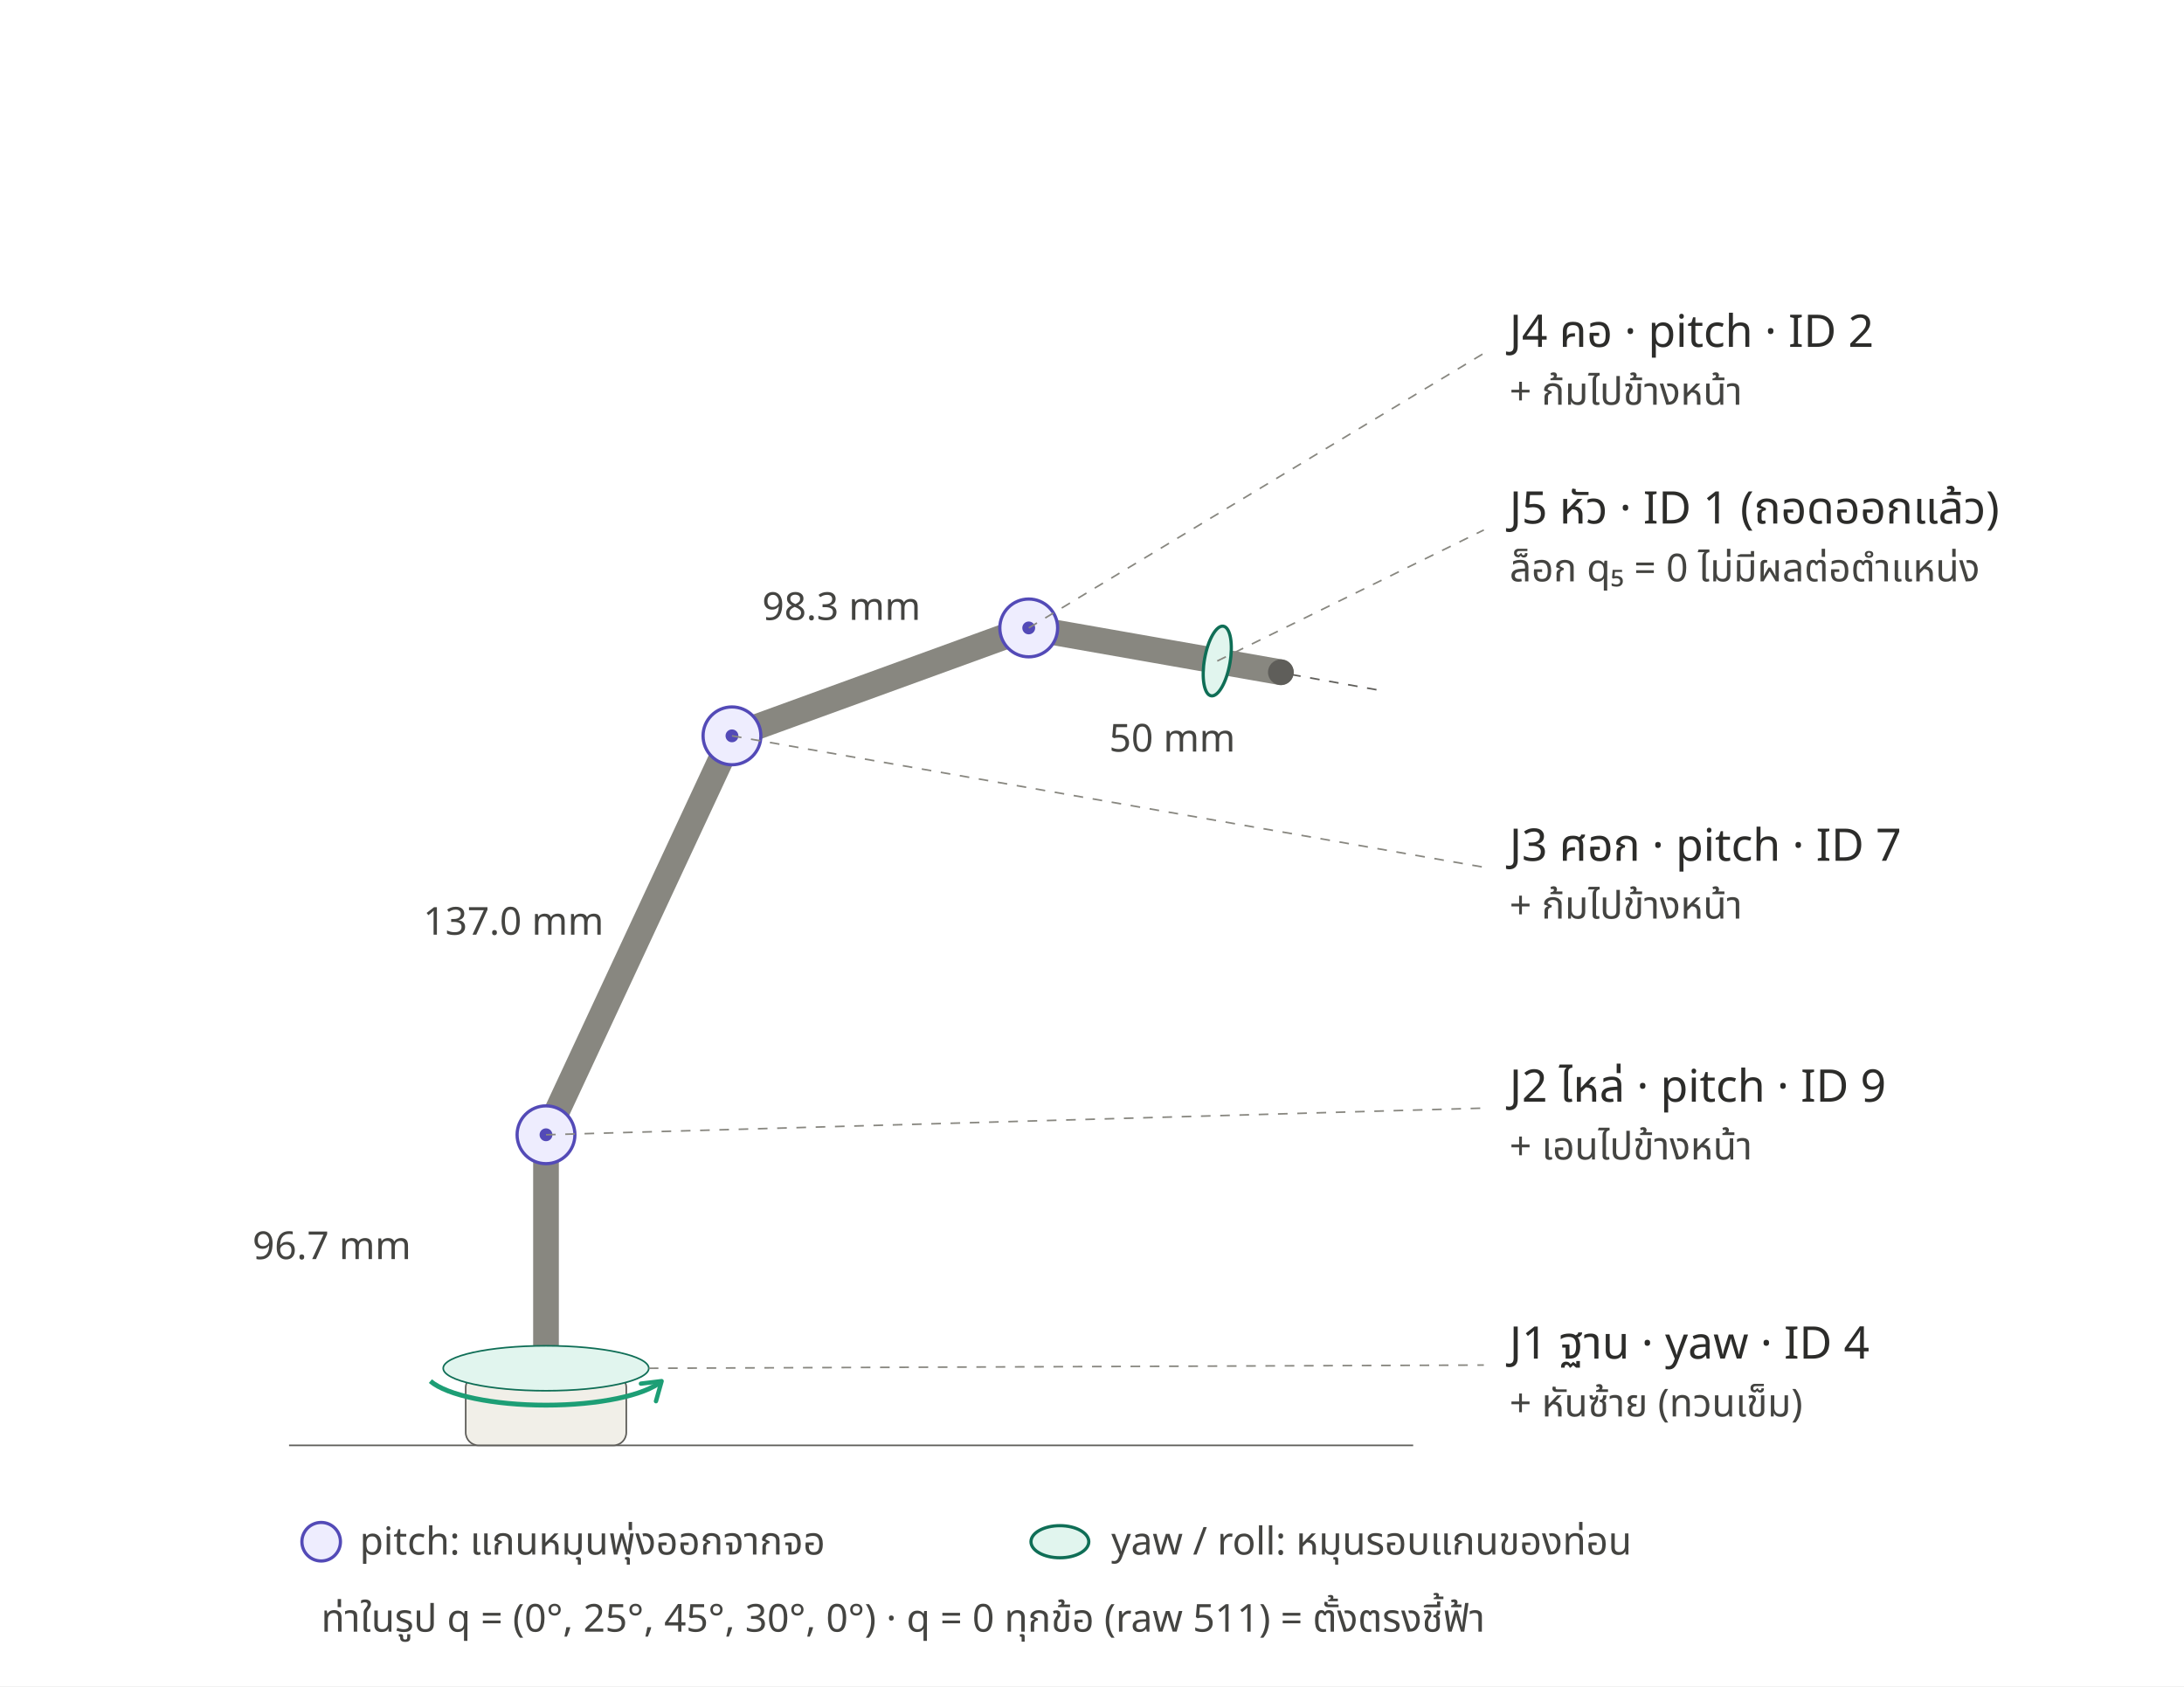
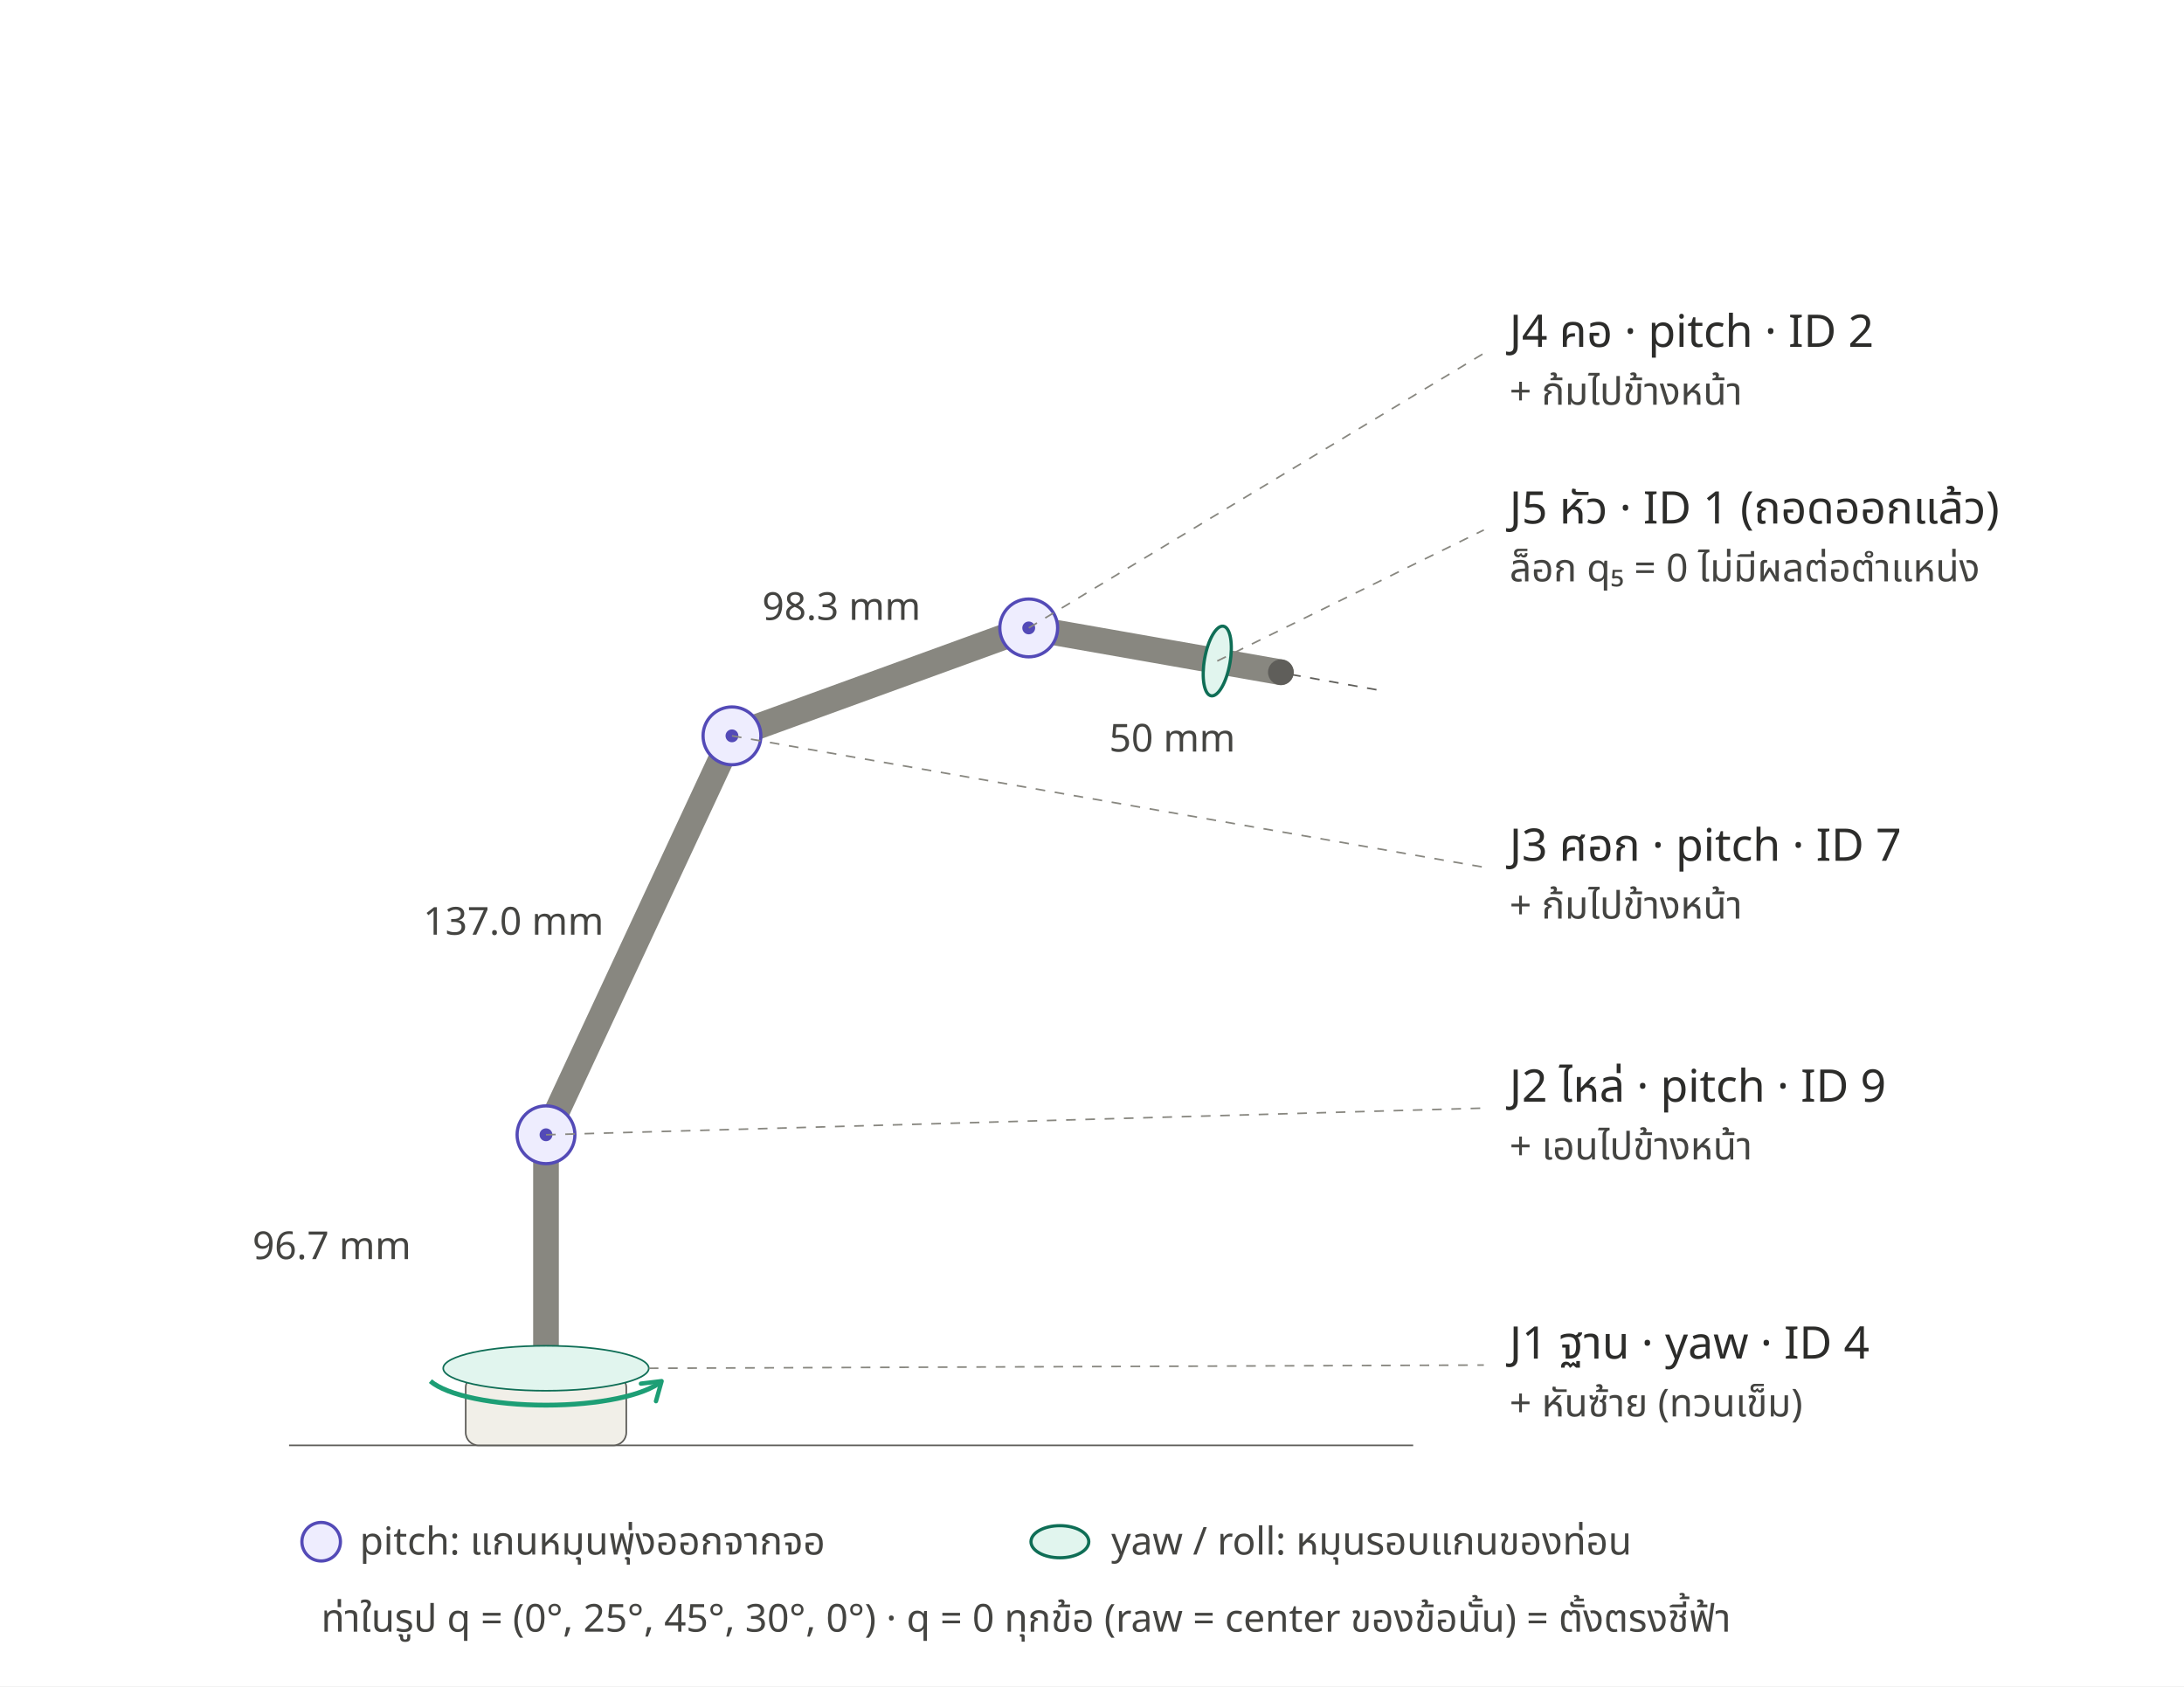
<svg xmlns="http://www.w3.org/2000/svg" width="680" height="525" viewBox="0 0 680 525" role="img">
  <style>
text{font-family:'Sarabun','Noto Sans Thai','Leelawadee UI','Tahoma',sans-serif}
.t{font-size:14px;fill:#2C2C2A}.ts{font-size:12px;fill:#444441}.th{font-size:14px;font-weight:500;fill:#2C2C2A}
.c-purple{fill:#EEEDFE;stroke:#534AB7}.c-teal{fill:#E1F5EE;stroke:#0F6E56}.c-gray{fill:#F1EFE8;stroke:#5F5E5A}
.leader{stroke:#888780;stroke-width:0.5;stroke-dasharray:3 3;fill:none}
</style>
  <rect width="680" height="525" fill="#FFFFFF" />
  <defs>
    <marker id="arrow" viewBox="0 0 10 10" refX="8" refY="5" markerWidth="6" markerHeight="6" orient="auto-start-reverse">
      <path d="M2 1L8 5L2 9" fill="none" stroke="context-stroke" stroke-width="1.5" stroke-linecap="round" stroke-linejoin="round" />
    </marker>
  </defs>
  <line x1="90" y1="450" x2="440" y2="450" stroke="#5F5E5A" stroke-width="0.5" />
  <rect class="c-gray" x="145" y="428" width="50" height="22" rx="4" stroke-width="0.5" />
  <path d="M134 430 A38 11 0 0 0 206 430" fill="none" stroke="#1D9E75" stroke-width="1.5" marker-end="url(#arrow)" />
  <line x1="170" y1="426" x2="170" y2="353.3" stroke="#888780" stroke-width="8" stroke-linecap="round" />
  <line x1="170" y1="353.3" x2="227.9" y2="229.1" stroke="#888780" stroke-width="8" stroke-linecap="round" />
  <line x1="227.9" y1="229.1" x2="320.3" y2="195.5" stroke="#888780" stroke-width="8" stroke-linecap="round" />
  <line x1="320.3" y1="195.5" x2="398.8" y2="209.3" stroke="#888780" stroke-width="8" stroke-linecap="round" />
  <line x1="402" y1="210" x2="430" y2="215" stroke="#5F5E5A" stroke-width="0.5" stroke-dasharray="3 3" />
  <ellipse class="c-teal" cx="170" cy="426" rx="32" ry="7" stroke-width="0.5" />
  <circle class="c-purple" cx="170" cy="353.3" r="9" stroke-width="1" />
  <circle cx="170" cy="353.3" r="2" fill="#534AB7" />
  <circle class="c-purple" cx="227.9" cy="229.1" r="9" stroke-width="1" />
  <circle cx="227.9" cy="229.1" r="2" fill="#534AB7" />
  <circle class="c-purple" cx="320.3" cy="195.5" r="9" stroke-width="1" />
  <circle cx="320.3" cy="195.5" r="2" fill="#534AB7" />
  <ellipse class="c-teal" cx="379" cy="205.8" rx="4" ry="11" stroke-width="1" transform="rotate(10 379 205.8)" />
  <circle cx="398.8" cy="209.3" r="4" fill="#5F5E5A" />
  <text class="ts" x="128" y="392" text-anchor="end">96.7 mm</text>
  <text class="ts" x="188" y="291" text-anchor="end">137.0 mm</text>
  <text class="ts" x="262" y="193" text-anchor="middle">98.3 mm</text>
  <text class="ts" x="365" y="234" text-anchor="middle">50 mm</text>
  <line class="leader" x1="320.3" y1="195.5" x2="462" y2="110" />
  <text class="th" x="470" y="108">J4 คอ · pitch · ID 2</text>
  <text class="ts" x="470" y="126">+ ก้มไปข้างหน้า</text>
  <line class="leader" x1="379" y1="205.8" x2="462" y2="165" />
  <text class="th" x="470" y="163">J5 หัว · ID 1 (ถอดออกแล้ว)</text>
  <text class="ts" x="470" y="181">ล็อก q₅ = 0 ไม่มีผลต่อตำแหน่ง</text>
  <line class="leader" x1="227.9" y1="229.1" x2="462" y2="270" />
  <text class="th" x="470" y="268">J3 ศอก · pitch · ID 7</text>
  <text class="ts" x="470" y="286">+ ก้มไปข้างหน้า</text>
  <line class="leader" x1="170" y1="353.3" x2="462" y2="345" />
  <text class="th" x="470" y="343">J2 ไหล่ · pitch · ID 9</text>
  <text class="ts" x="470" y="361">+ เอนไปข้างหน้า</text>
  <line class="leader" x1="202" y1="426" x2="462" y2="425" />
  <text class="th" x="470" y="423">J1 ฐาน · yaw · ID 4</text>
  <text class="ts" x="470" y="441">+ หันซ้าย (ทวนเข็ม)</text>
  <circle class="c-purple" cx="100" cy="480" r="6" stroke-width="1" />
  <text class="ts" x="112" y="484">pitch: แกนหมุนพุ่งออกจากจอ</text>
  <ellipse class="c-teal" cx="330" cy="480" rx="9" ry="5" stroke-width="1" />
  <text class="ts" x="346" y="484">yaw / roll: หมุนรอบแกนของท่อน</text>
-   <text class="ts" x="100" y="508">ท่าในรูป q = (0°, 25°, 45°, 30°, 0°) · q = 0 ทุกข้อ (raw 511) = ตั้งตรงชี้ฟ้า</text>
+   <text class="ts" x="100" y="508">ท่าในรูป q = (0°, 25°, 45°, 30°, 0°) · q = 0 ทุกข้อ (raw = center ของข้อนั้น) = ตั้งตรงชี้ฟ้า</text>
</svg>
